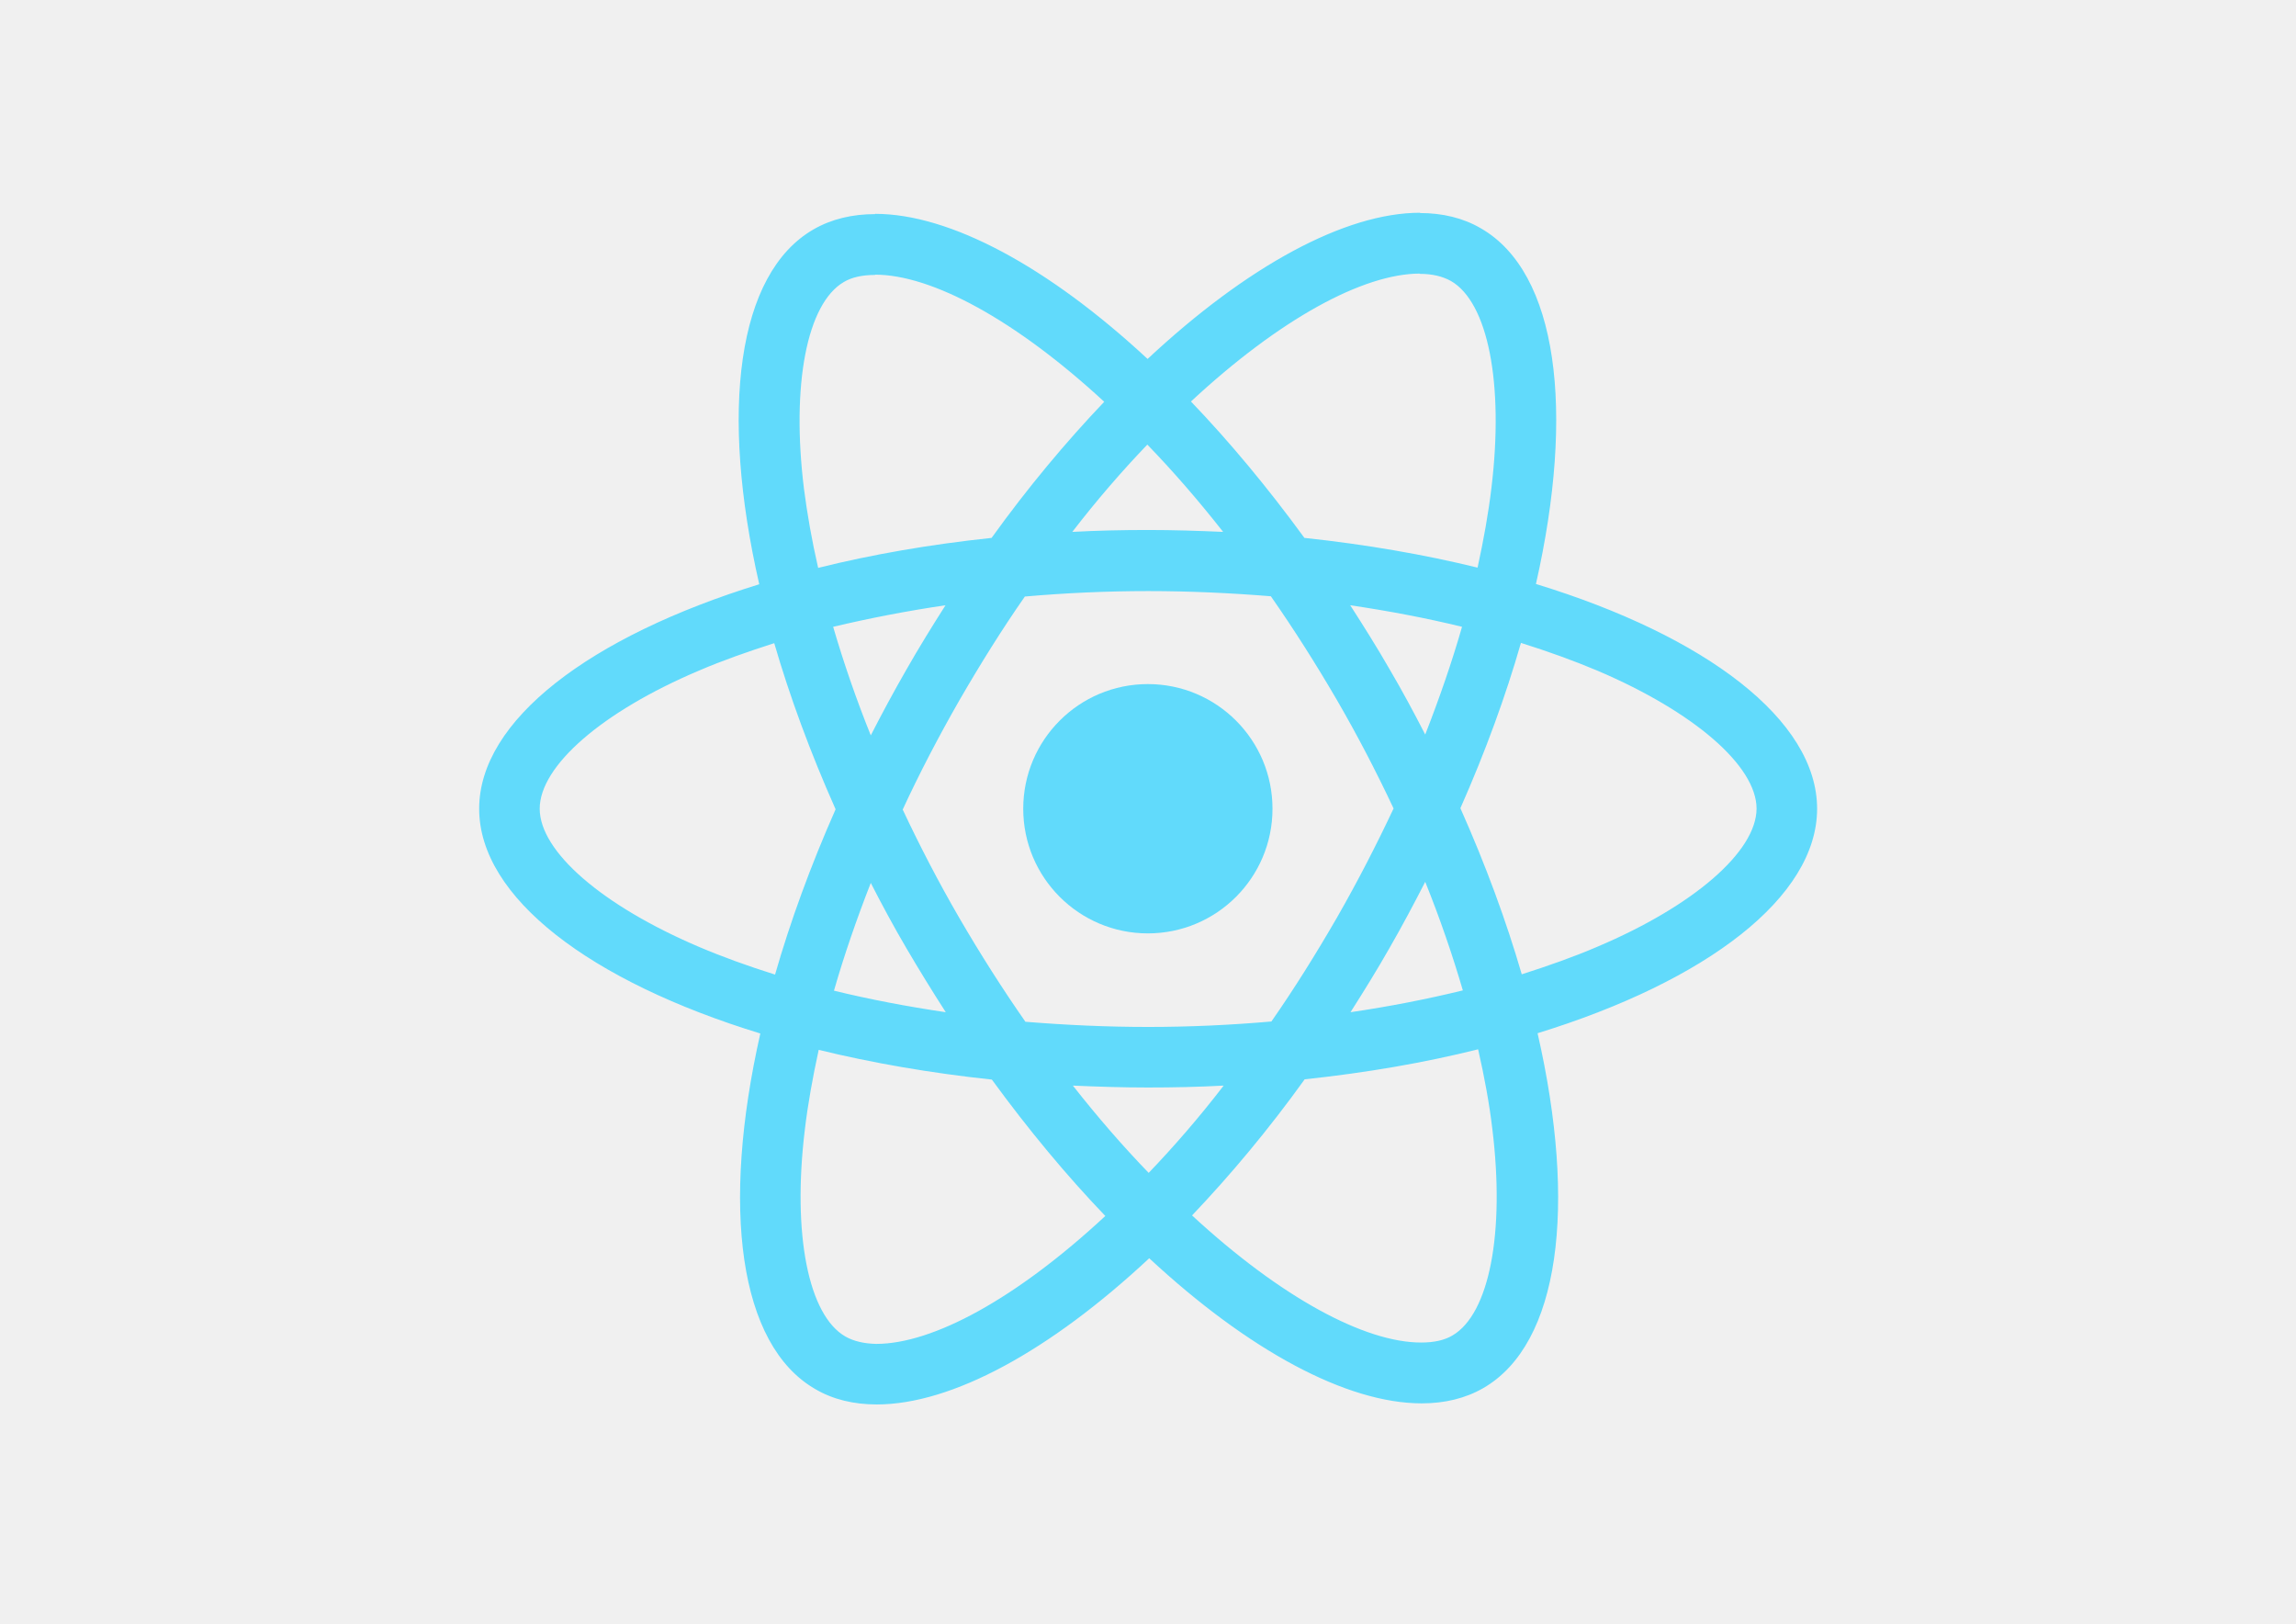
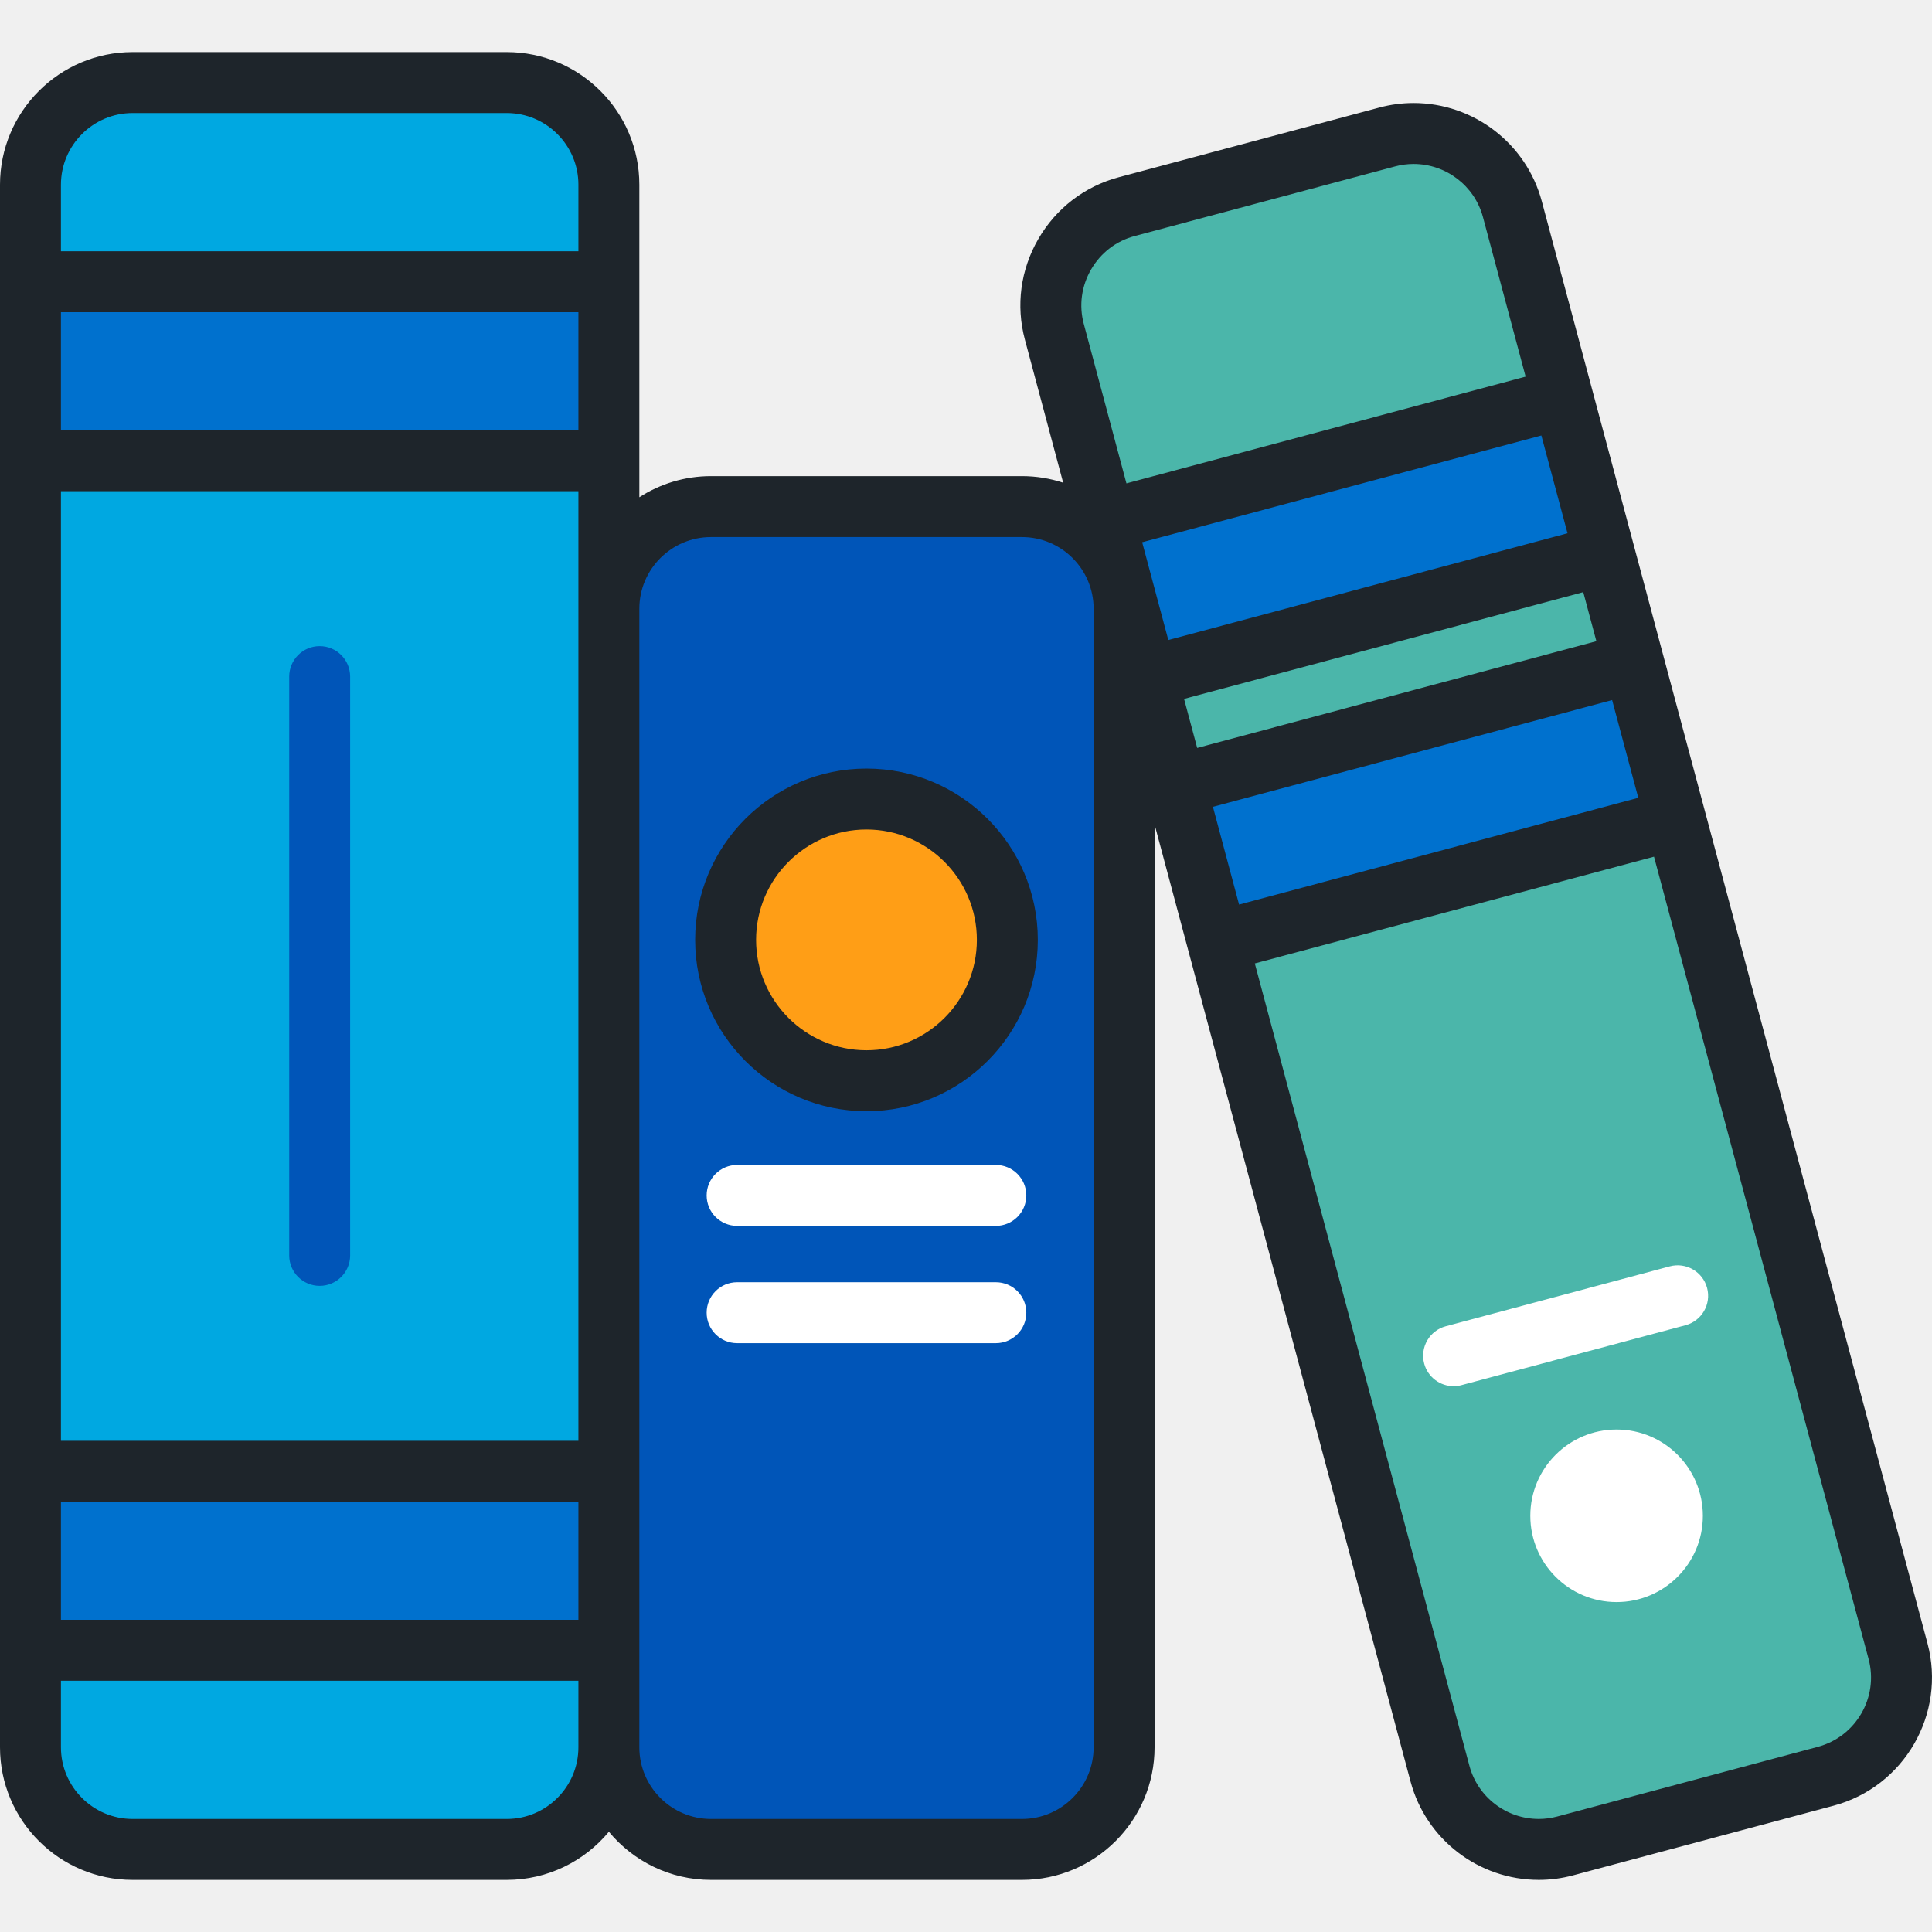
- <svg xmlns="http://www.w3.org/2000/svg" viewBox="0 0 841.9 595.3">
-   <g fill="#61DAFB">
-     <path d="M666.3 296.5c0-32.5-40.7-63.3-103.1-82.4 14.4-63.6 8-114.2-20.2-130.4-6.5-3.8-14.1-5.6-22.4-5.6v22.3c4.6 0 8.3.9 11.4 2.6 13.6 7.8 19.5 37.5 14.9 75.7-1.1 9.4-2.9 19.3-5.1 29.4-19.6-4.8-41-8.5-63.5-10.9-13.5-18.5-27.5-35.3-41.6-50 32.6-30.3 63.2-46.9 84-46.9V78c-27.5 0-63.5 19.6-99.9 53.6-36.4-33.8-72.4-53.2-99.9-53.2v22.3c20.7 0 51.4 16.5 84 46.6-14 14.7-28 31.4-41.3 49.9-22.6 2.4-44 6.1-63.6 11-2.3-10-4-19.7-5.2-29-4.7-38.2 1.1-67.9 14.6-75.8 3-1.8 6.9-2.6 11.5-2.6V78.5c-8.4 0-16 1.8-22.6 5.6-28.1 16.2-34.4 66.7-19.9 130.1-62.2 19.2-102.7 49.9-102.7 82.3 0 32.5 40.7 63.3 103.1 82.4-14.4 63.6-8 114.2 20.2 130.4 6.5 3.8 14.1 5.6 22.5 5.6 27.5 0 63.5-19.6 99.9-53.6 36.4 33.8 72.4 53.2 99.9 53.2 8.4 0 16-1.8 22.6-5.6 28.1-16.2 34.4-66.7 19.9-130.1 62-19.1 102.5-49.9 102.5-82.3zm-130.2-66.7c-3.7 12.9-8.3 26.2-13.5 39.5-4.1-8-8.4-16-13.1-24-4.6-8-9.5-15.8-14.4-23.4 14.2 2.1 27.9 4.7 41 7.9zm-45.8 106.5c-7.8 13.5-15.8 26.3-24.1 38.2-14.9 1.3-30 2-45.2 2-15.1 0-30.2-.7-45-1.9-8.3-11.9-16.4-24.6-24.2-38-7.6-13.1-14.5-26.4-20.8-39.8 6.2-13.4 13.2-26.8 20.7-39.9 7.8-13.5 15.8-26.3 24.1-38.2 14.9-1.3 30-2 45.2-2 15.1 0 30.2.7 45 1.9 8.3 11.9 16.4 24.6 24.2 38 7.6 13.1 14.5 26.4 20.8 39.8-6.3 13.4-13.2 26.8-20.7 39.9zm32.3-13c5.4 13.4 10 26.8 13.8 39.8-13.1 3.2-26.9 5.9-41.2 8 4.9-7.7 9.8-15.6 14.4-23.7 4.6-8 8.9-16.1 13-24.1zM421.2 430c-9.3-9.6-18.6-20.3-27.8-32 9 .4 18.2.7 27.5.7 9.4 0 18.7-.2 27.8-.7-9 11.7-18.3 22.4-27.5 32zm-74.4-58.9c-14.2-2.1-27.9-4.7-41-7.9 3.7-12.9 8.3-26.2 13.5-39.5 4.1 8 8.4 16 13.1 24 4.7 8 9.5 15.8 14.4 23.4zM420.7 163c9.3 9.6 18.6 20.3 27.8 32-9-.4-18.2-.7-27.5-.7-9.4 0-18.7.2-27.8.7 9-11.7 18.3-22.4 27.5-32zm-74 58.9c-4.9 7.7-9.8 15.6-14.4 23.7-4.6 8-8.9 16-13 24-5.4-13.4-10-26.8-13.8-39.8 13.1-3.1 26.9-5.8 41.2-7.9zm-90.5 125.2c-35.4-15.1-58.3-34.9-58.3-50.6 0-15.7 22.9-35.6 58.3-50.6 8.6-3.7 18-7 27.7-10.1 5.7 19.6 13.2 40 22.5 60.9-9.2 20.8-16.6 41.1-22.2 60.6-9.9-3.1-19.3-6.5-28-10.2zM310 490c-13.6-7.8-19.5-37.5-14.9-75.7 1.1-9.4 2.9-19.3 5.1-29.4 19.6 4.8 41 8.5 63.5 10.9 13.5 18.5 27.5 35.3 41.6 50-32.6 30.3-63.2 46.9-84 46.9-4.5-.1-8.3-1-11.3-2.7zm237.2-76.2c4.7 38.2-1.1 67.9-14.6 75.8-3 1.8-6.9 2.6-11.5 2.6-20.7 0-51.4-16.5-84-46.6 14-14.7 28-31.4 41.3-49.9 22.6-2.4 44-6.1 63.6-11 2.3 10.1 4.1 19.8 5.2 29.1zm38.5-66.7c-8.6 3.7-18 7-27.7 10.1-5.7-19.6-13.2-40-22.5-60.9 9.2-20.8 16.6-41.1 22.2-60.6 9.9 3.1 19.3 6.5 28.1 10.2 35.4 15.1 58.3 34.9 58.3 50.6-.1 15.7-23 35.6-58.4 50.6zM320.8 78.4z" />
-     <circle cx="420.9" cy="296.5" r="45.7" />
-     <path d="M520.5 78.1z" />
+ <svg xmlns="http://www.w3.org/2000/svg" version="1.1" id="Layer_1" x="0px" y="0px" viewBox="0 0 512 512" style="enable-background:new 0 0 512 512;" xml:space="preserve">
+   <path style="fill:#00A8E1;" d="M161.357,463.055c0,14.887-12.178,27.067-27.065,27.067H35.141  c-14.886,0-27.067-12.179-27.067-27.067V48.945c0-14.887,12.181-27.067,27.067-27.067h99.152c14.886,0,27.065,12.178,27.065,27.067  V463.055z" />
+   <g>
+     <rect x="8.075" y="74.668" style="fill:#0071CE;" width="153.288" height="47.439" />
+     <rect x="8.075" y="389.9" style="fill:#0071CE;" width="153.288" height="47.439" />
  </g>
+   <g>
+     <path style="fill:#0055B8;" d="M84.718,340.769c-4.461,0-8.075-3.614-8.075-8.075V179.307c0-4.461,3.614-8.075,8.075-8.075   s8.075,3.614,8.075,8.075v153.388C92.793,337.154,89.177,340.769,84.718,340.769z" />
+     <path style="fill:#0055B8;" d="M297.895,463.055c0,14.887-12.178,27.067-27.067,27.067h-82.404   c-14.886,0-27.067-12.179-27.067-27.067V161.317c0-14.885,12.181-27.066,27.067-27.066h82.404   c14.888,0,27.067,12.181,27.067,27.066V463.055z" />
+   </g>
+   <circle style="fill:#FF9E16;" cx="229.624" cy="249.081" r="37.33" />
+   <g>
+     <path style="fill:#FFFFFF;" d="M263.909,324.875h-68.565c-4.461,0-8.075-3.616-8.075-8.075c0-4.461,3.614-8.075,8.075-8.075h68.565   c4.461,0,8.075,3.614,8.075,8.075C271.984,321.259,268.37,324.875,263.909,324.875z" />
+     <path style="fill:#FFFFFF;" d="M263.909,355.954h-68.565c-4.461,0-8.075-3.614-8.075-8.075c0-4.461,3.614-8.075,8.075-8.075h68.565   c4.461,0,8.075,3.614,8.075,8.075C271.984,352.339,268.37,355.954,263.909,355.954z" />
+   </g>
+   <path style="fill:#4BB6AA;" d="M503.003,437.585c3.844,14.379-4.776,29.293-19.155,33.14l-69.095,18.477  c-14.381,3.847-29.296-4.772-33.141-19.152L279.406,87.908c-3.846-14.38,4.774-29.293,19.155-33.139l69.095-18.479  c14.381-3.847,29.295,4.772,33.139,19.152L503.003,437.585z" />
+   <path style="fill:#0071CE;" d="M414.191,105.523l-121.392,32.463l11.104,41.512l121.39-32.463L414.191,105.523z M432.943,175.636  l-121.39,32.462l11.102,41.512l121.391-32.463L432.943,175.636z" />
+   <g>
+     <circle style="fill:#FFFFFF;" cx="428.413" cy="401.701" r="22.863" />
+     <path style="fill:#FFFFFF;" d="M385.218,367.355c-3.567,0-6.83-2.382-7.795-5.991c-1.152-4.309,1.406-8.735,5.715-9.887   l59.372-15.877c4.299-1.154,8.734,1.406,9.887,5.715c1.152,4.309-1.406,8.735-5.715,9.887L387.31,367.08   C386.612,367.266,385.91,367.355,385.218,367.355z" />
+   </g>
+   <path style="fill:#1E252B;" d="M510.804,435.5L408.597,53.357c-4.101-15.344-18.079-26.059-33.989-26.059  c-3.043,0-6.084,0.401-9.039,1.192l-69.095,18.479c-9.04,2.417-16.611,8.233-21.318,16.38c-4.708,8.144-5.969,17.608-3.552,26.647  l10.143,37.927c-3.439-1.127-7.108-1.745-10.921-1.745h-82.404c-6.993,0-13.51,2.062-18.992,5.597V48.945  c0-19.377-15.764-35.142-35.14-35.142H35.14C15.765,13.805,0,29.568,0,48.945v414.109c0,19.377,15.765,35.142,35.142,35.142h99.152  c10.877,0,20.614-4.968,27.065-12.754c6.452,7.785,16.189,12.754,27.067,12.754h82.404c19.377,0,35.142-15.765,35.142-35.142  V218.482l67.841,253.655c4.102,15.343,18.081,26.058,33.99,26.058c3.043,0,6.084-0.401,9.039-1.191l69.096-18.477  C504.652,473.519,515.807,454.218,510.804,435.5z M153.282,463.055c0,10.472-8.519,18.992-18.989,18.992H35.141  c-10.471-0.001-18.991-8.521-18.991-18.992v-17.647h137.132L153.282,463.055L153.282,463.055z M153.282,429.258H16.15v-31.285  h137.132L153.282,429.258L153.282,429.258z M153.282,381.823H16.15V130.178h137.132L153.282,381.823L153.282,381.823z   M153.282,114.028H16.15V82.743h137.132L153.282,114.028L153.282,114.028z M153.282,66.592H16.15V48.945  c0-10.472,8.52-18.992,18.992-18.992h99.152c10.471,0,18.989,8.52,18.989,18.992v17.647H153.282z M289.82,463.055  c0,10.472-8.52,18.992-18.992,18.992h-82.404c-10.472,0-18.992-8.52-18.992-18.992V161.317c0-10.472,8.52-18.991,18.992-18.991  h82.404c10.472,0,18.992,8.519,18.992,18.991V463.055z M287.207,85.822c-1.303-4.871-0.616-9.983,1.933-14.393  c2.55-4.41,6.637-7.556,11.509-8.859l69.096-18.479c1.592-0.426,3.23-0.643,4.866-0.643c8.609,0,16.17,5.789,18.387,14.08  l11.308,42.281L298.515,128.1L287.207,85.822z M302.687,143.701l105.79-28.291l6.93,25.909l-105.79,28.291L302.687,143.701z   M313.789,185.213l105.791-28.291l3.477,13l-105.791,28.291L313.789,185.213z M321.439,213.814l105.79-28.291l6.931,25.908  l-105.791,28.291L321.439,213.814z M481.761,462.925l-69.096,18.477c-1.592,0.426-3.23,0.643-4.866,0.643  c-8.609,0-16.172-5.79-18.389-14.08l-56.872-212.641l105.791-28.291l56.872,212.638  C497.906,449.786,491.877,460.219,481.761,462.925z M229.626,203.676c-25.036,0-45.404,20.369-45.404,45.405  s20.368,45.404,45.404,45.404c25.037,0,45.406-20.368,45.406-45.404S254.663,203.676,229.626,203.676z M229.626,278.334  c-16.13,0-29.254-13.123-29.254-29.254s13.124-29.255,29.254-29.255c16.131,0,29.256,13.123,29.256,29.255  C258.881,265.211,245.758,278.334,229.626,278.334z" />
+   <g>
+ </g>
+   <g>
+ </g>
+   <g>
+ </g>
+   <g>
+ </g>
+   <g>
+ </g>
+   <g>
+ </g>
+   <g>
+ </g>
+   <g>
+ </g>
+   <g>
+ </g>
+   <g>
+ </g>
+   <g>
+ </g>
+   <g>
+ </g>
+   <g>
+ </g>
+   <g>
+ </g>
+   <g>
+ </g>
</svg>
